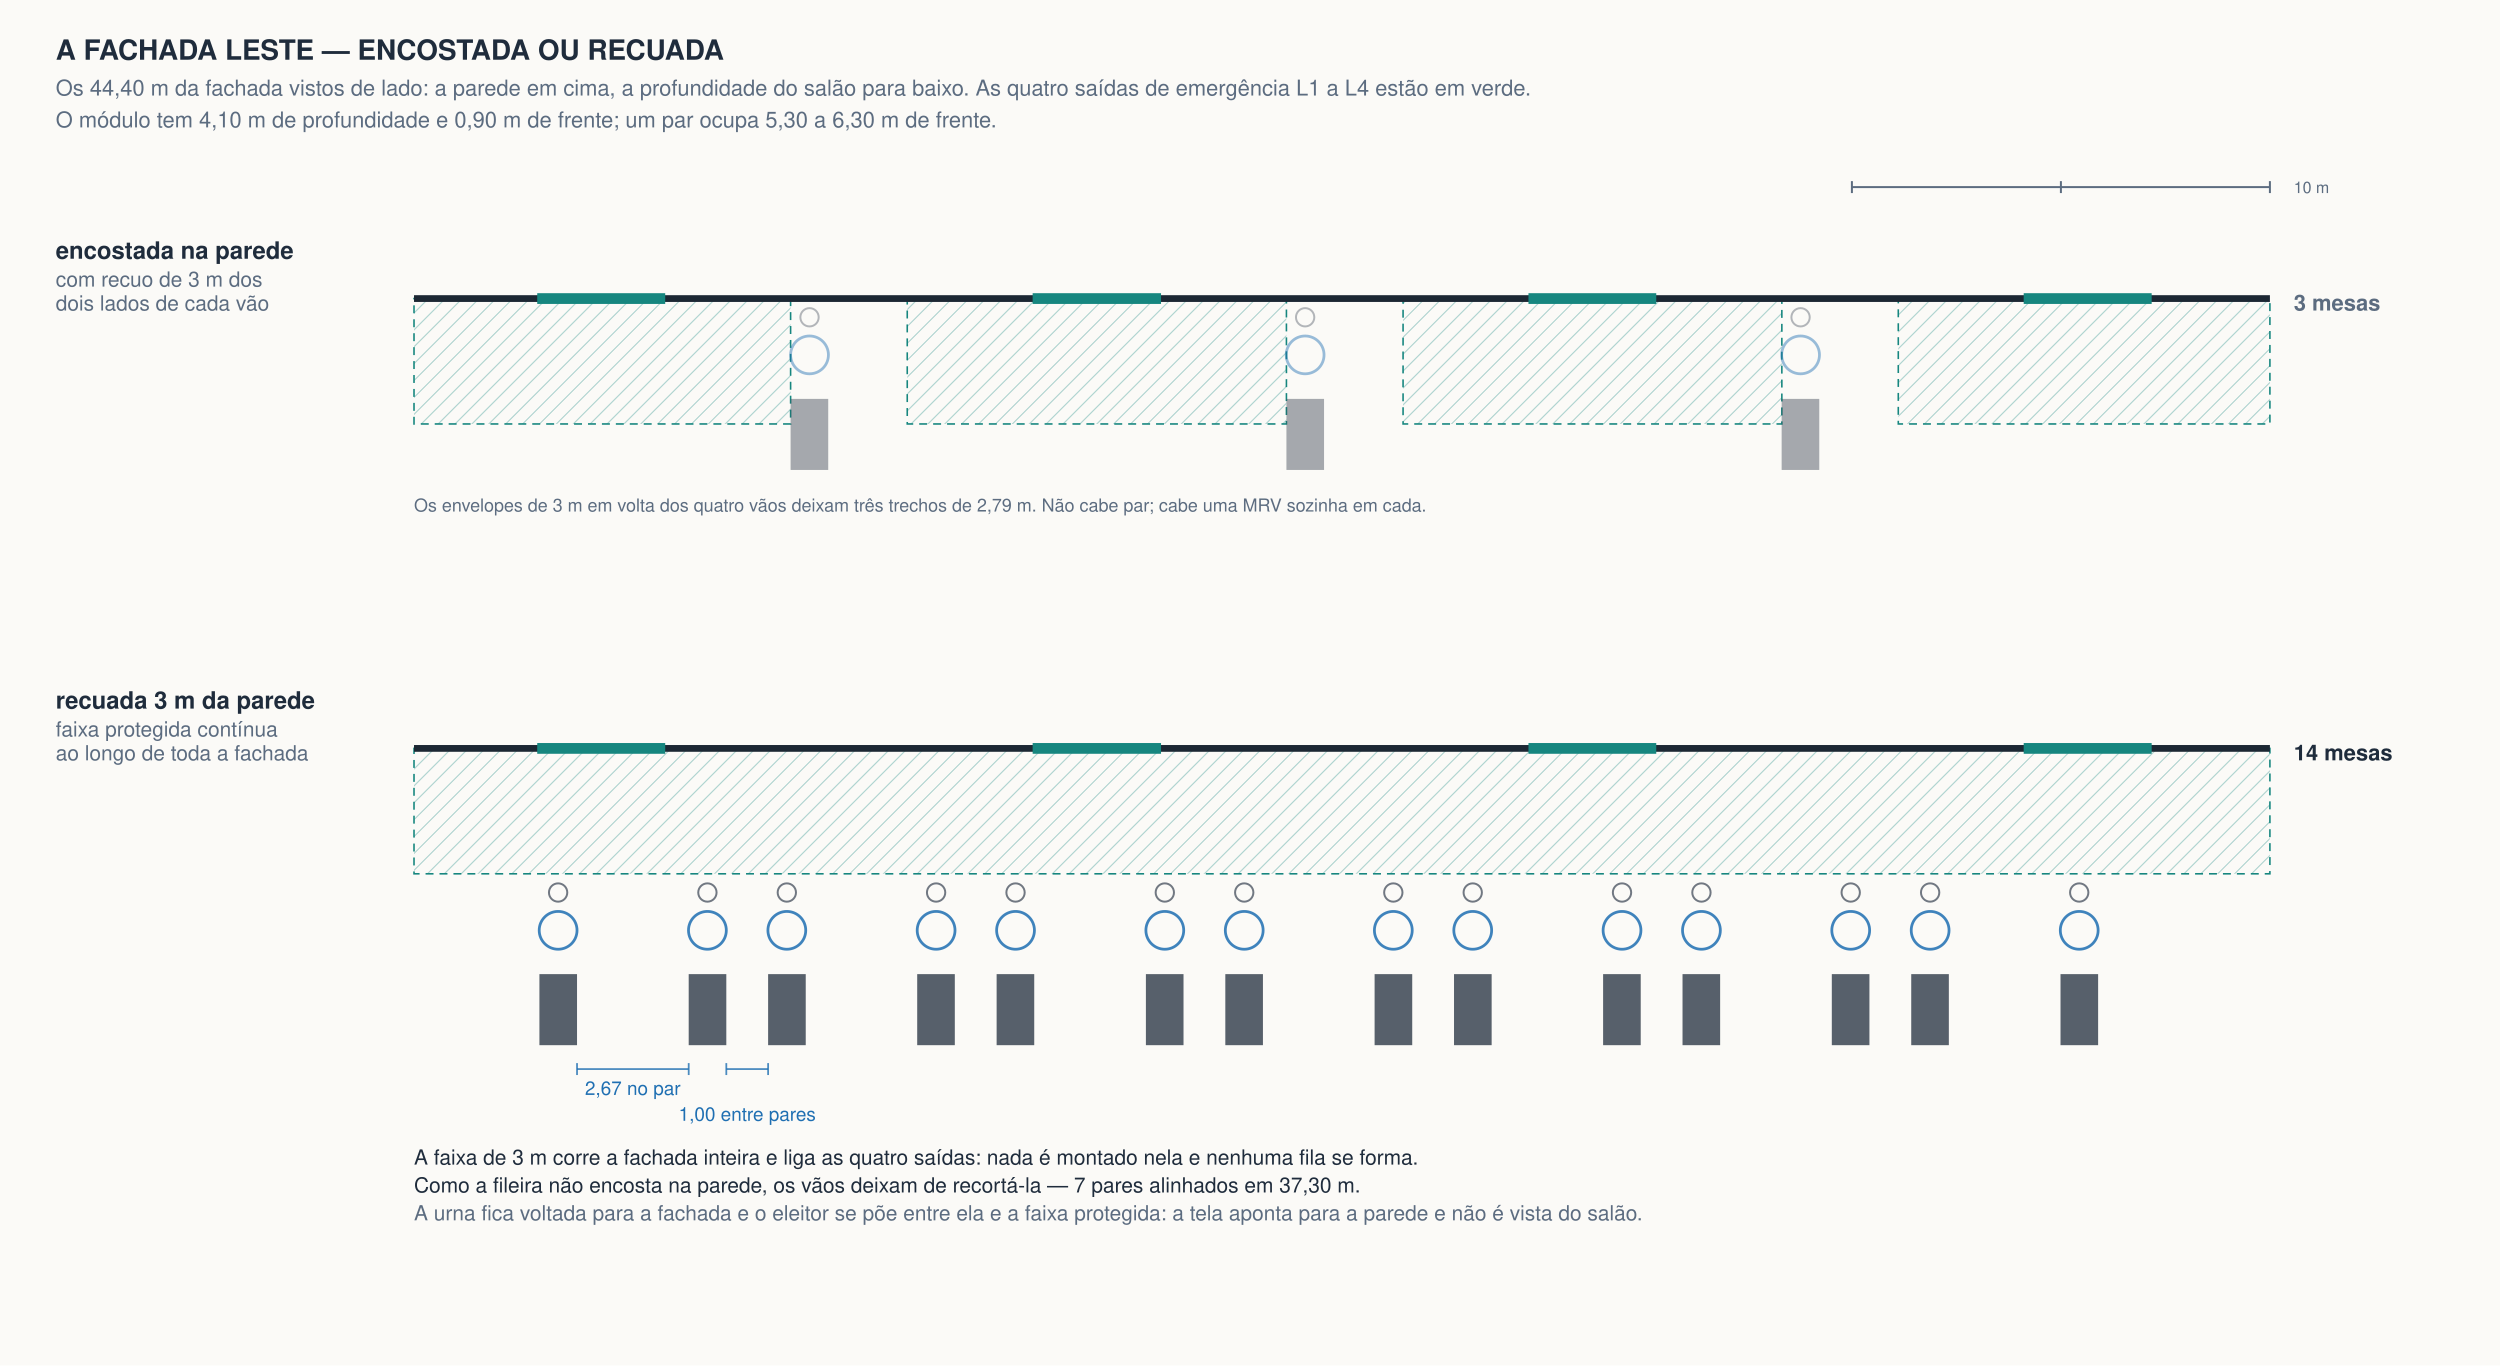
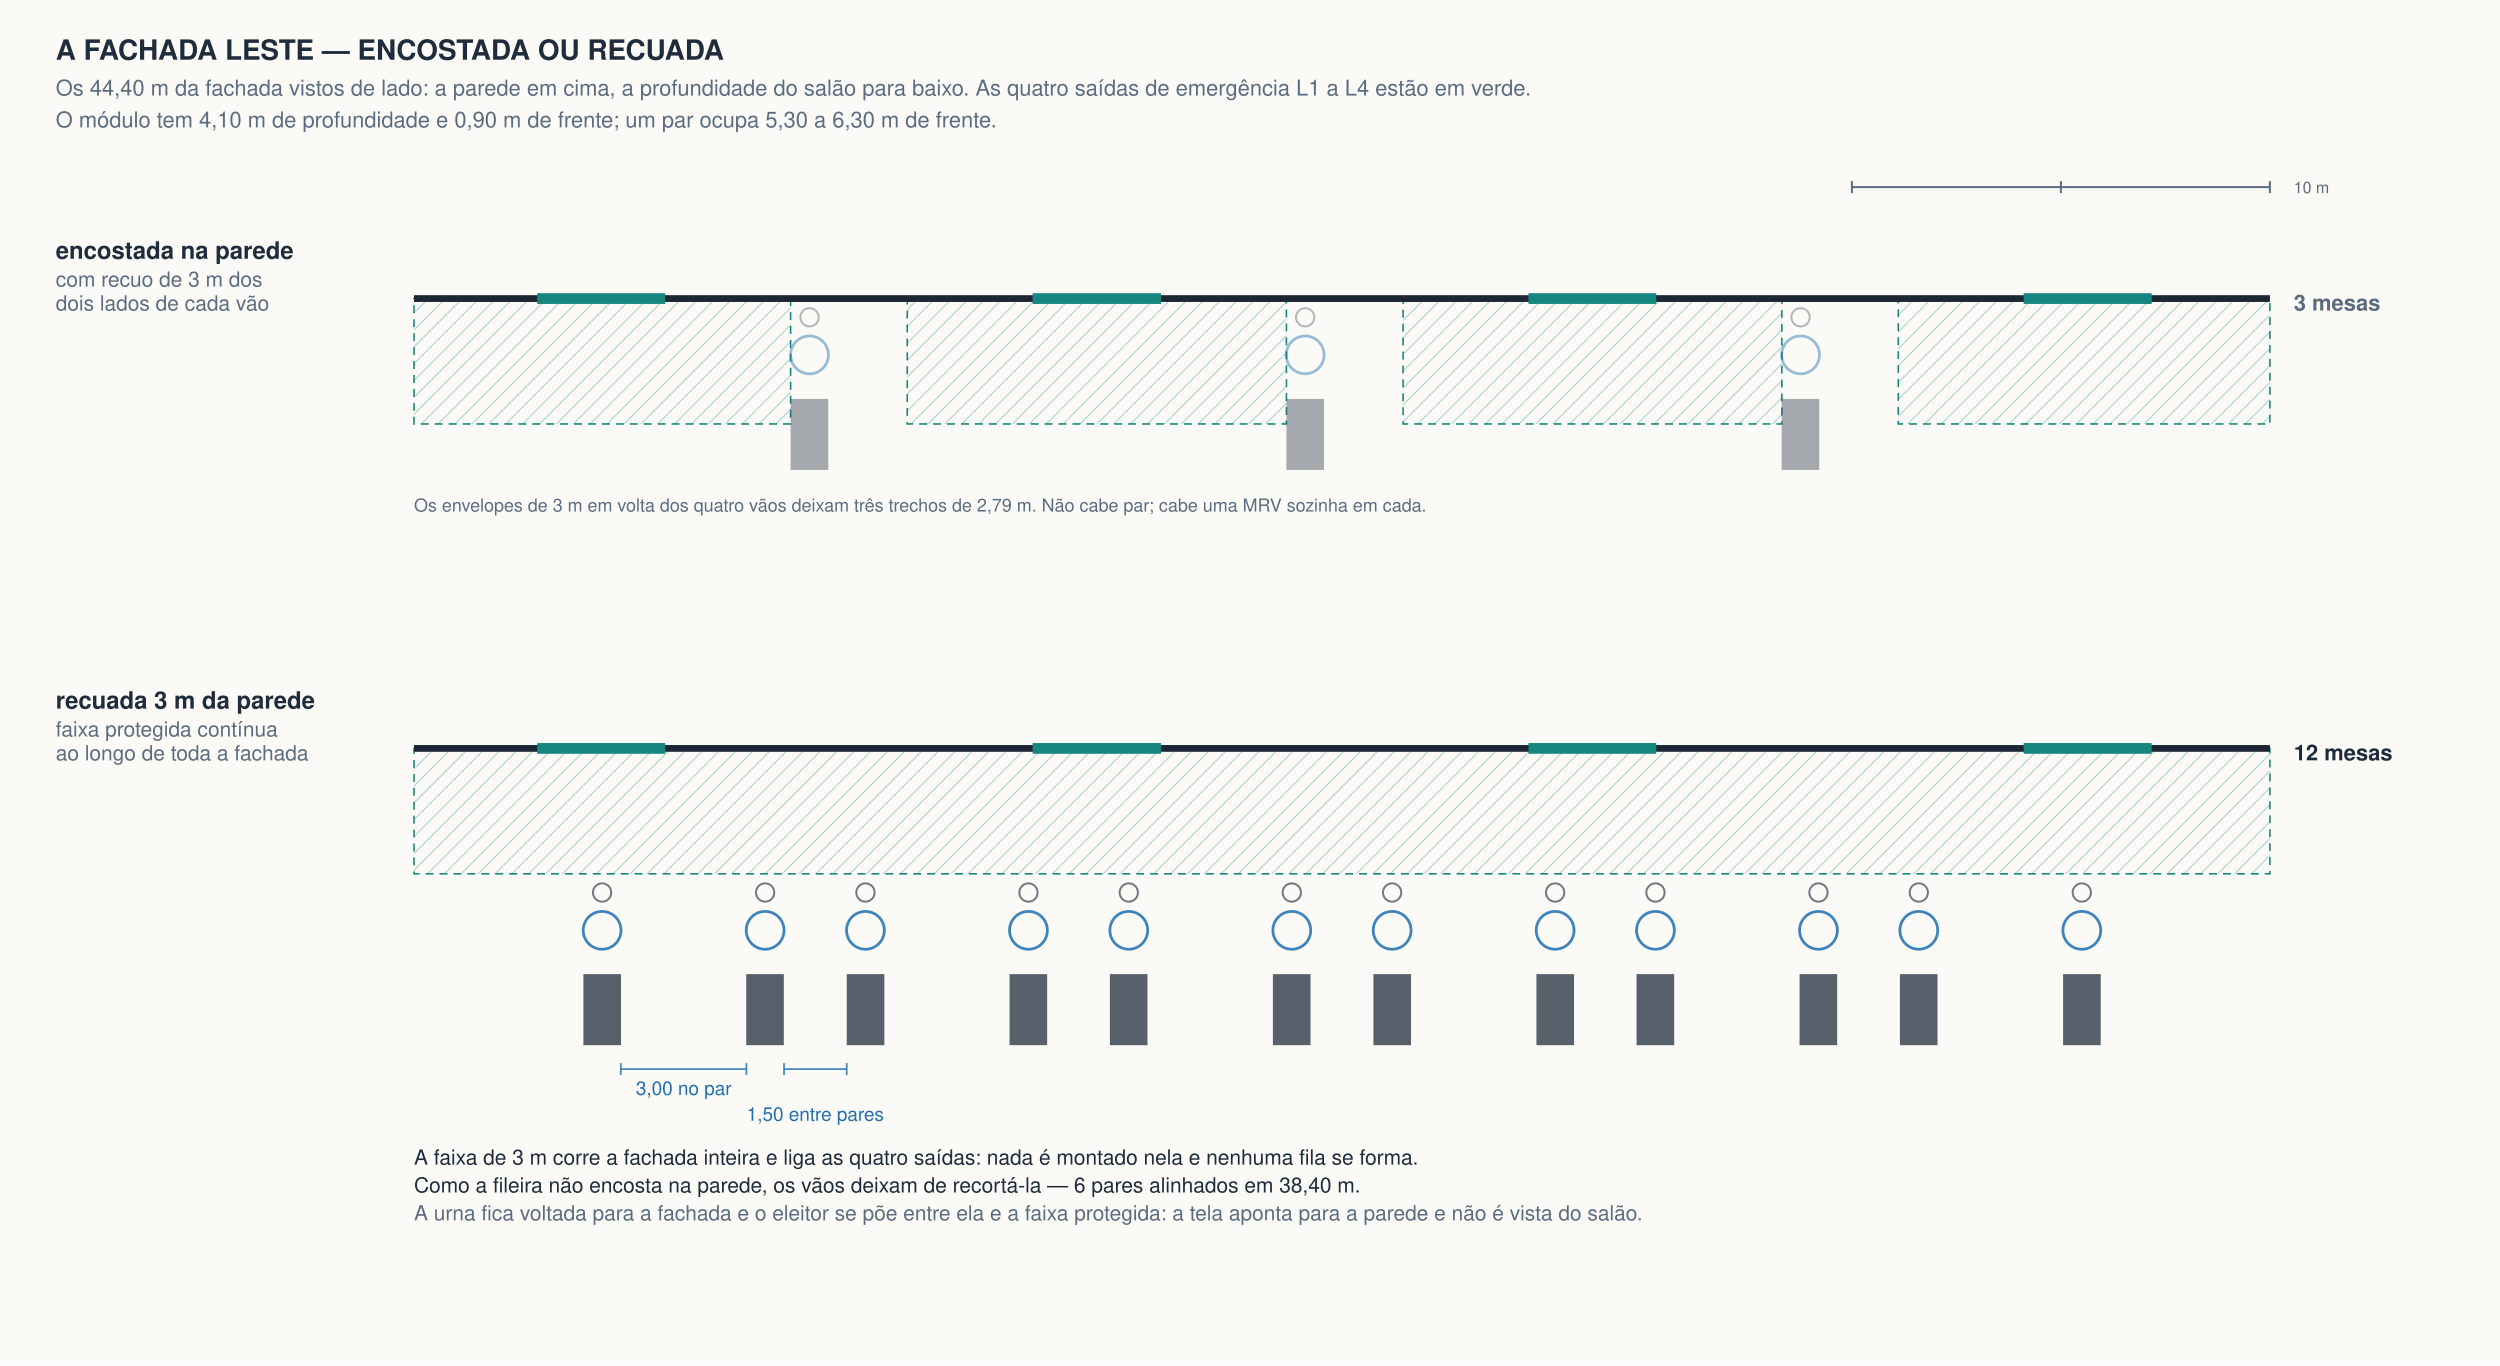
<svg xmlns="http://www.w3.org/2000/svg" viewBox="0 0 1256 686" style="width:100%;height:auto" role="img" aria-label="A fachada leste encostada e recuada">
  <rect x="0" y="0" width="1256" height="686" fill="#fbfaf7" />
  <defs>
    <marker id="seta" viewBox="0 0 10 10" refX="9" refY="5" markerWidth="5" markerHeight="5" orient="auto-start-reverse">
      <path d="M0 0L10 5L0 10z" fill="#1f6fb2" opacity=".6" />
    </marker>
    <pattern id="hach" width="6" height="6" patternUnits="userSpaceOnUse" patternTransform="rotate(45)">
      <line x1="0" y1="0" x2="0" y2="6" stroke="#16867f" stroke-width="1" opacity=".35" />
    </pattern>
  </defs>
  <text x="28.0" y="30.0" font-family="ui-sans-serif,system-ui,'Segoe UI',Helvetica,Arial,sans-serif" font-size="14" fill="#1f2c3c" text-anchor="start" font-weight="700">A FACHADA LESTE — ENCOSTADA OU RECUADA</text>
  <text x="28.0" y="48.0" font-family="ui-sans-serif,system-ui,'Segoe UI',Helvetica,Arial,sans-serif" font-size="11" fill="#5c6c80" text-anchor="start">Os 44,40 m da fachada vistos de lado: a parede em cima, a profundidade do salão para baixo. As quatro saídas de emergência L1 a L4 estão em verde.</text>
  <text x="28.0" y="64.0" font-family="ui-sans-serif,system-ui,'Segoe UI',Helvetica,Arial,sans-serif" font-size="11" fill="#5c6c80" text-anchor="start">O módulo tem 4,10 m de profundidade e 0,90 m de frente; um par ocupa 5,30 a 6,30 m de frente.</text>
  <text x="28.0" y="130.0" font-family="ui-sans-serif,system-ui,'Segoe UI',Helvetica,Arial,sans-serif" font-size="12" fill="#1f2c3c" text-anchor="start" font-weight="600">encostada na parede</text>
  <text x="28.0" y="144.0" font-family="ui-sans-serif,system-ui,'Segoe UI',Helvetica,Arial,sans-serif" font-size="10.5" fill="#5c6c80" text-anchor="start">com recuo de 3 m dos</text>
  <text x="28.0" y="156.0" font-family="ui-sans-serif,system-ui,'Segoe UI',Helvetica,Arial,sans-serif" font-size="10.5" fill="#5c6c80" text-anchor="start">dois lados de cada vão</text>
  <rect x="208.0" y="150.0" width="189.2" height="63.0" fill="url(#hach)" stroke="#16867f" stroke-width="0.8" stroke-dasharray="4 3" />
  <rect x="455.8" y="150.0" width="190.5" height="63.0" fill="url(#hach)" stroke="#16867f" stroke-width="0.8" stroke-dasharray="4 3" />
  <rect x="704.9" y="150.0" width="190.3" height="63.0" fill="url(#hach)" stroke="#16867f" stroke-width="0.8" stroke-dasharray="4 3" />
  <rect x="953.7" y="150.0" width="186.7" height="63.0" fill="url(#hach)" stroke="#16867f" stroke-width="0.8" stroke-dasharray="4 3" />
  <rect x="397.2" y="200.4" width="18.9" height="35.7" fill="#3b4552" opacity=".45" />
  <circle cx="406.7" cy="178.3" r="9.5" fill="none" stroke="#1f6fb2" stroke-width="1.4" opacity=".45" />
  <circle cx="406.7" cy="159.4" r="4.6" fill="none" stroke="#59616d" stroke-width="1" opacity=".45" />
  <rect x="646.3" y="200.4" width="18.9" height="35.7" fill="#3b4552" opacity=".45" />
  <circle cx="655.7" cy="178.3" r="9.5" fill="none" stroke="#1f6fb2" stroke-width="1.4" opacity=".45" />
  <circle cx="655.7" cy="159.4" r="4.6" fill="none" stroke="#59616d" stroke-width="1" opacity=".45" />
  <rect x="895.1" y="200.4" width="18.9" height="35.7" fill="#3b4552" opacity=".45" />
  <circle cx="904.6" cy="178.3" r="9.5" fill="none" stroke="#1f6fb2" stroke-width="1.4" opacity=".45" />
  <circle cx="904.6" cy="159.4" r="4.6" fill="none" stroke="#59616d" stroke-width="1" opacity=".45" />
  <line x1="208.0" y1="150.0" x2="1140.4" y2="150.0" stroke="#1c2733" stroke-width="3.4" />
  <line x1="269.9" y1="150.0" x2="334.2" y2="150.0" stroke="#16867f" stroke-width="5.4" />
  <line x1="518.8" y1="150.0" x2="583.3" y2="150.0" stroke="#16867f" stroke-width="5.4" />
  <line x1="767.9" y1="150.0" x2="832.1" y2="150.0" stroke="#16867f" stroke-width="5.4" />
  <line x1="1016.7" y1="150.0" x2="1081.0" y2="150.0" stroke="#16867f" stroke-width="5.4" />
  <text x="1152.4" y="156.0" font-family="ui-sans-serif,system-ui,'Segoe UI',Helvetica,Arial,sans-serif" font-size="11" fill="#5c6c80" text-anchor="start" font-weight="700">3 mesas</text>
  <text x="208.0" y="257.0" font-family="ui-sans-serif,system-ui,'Segoe UI',Helvetica,Arial,sans-serif" font-size="9" fill="#5c6c80" text-anchor="start">Os envelopes de 3 m em volta dos quatro vãos deixam três trechos de 2,79 m. Não cabe par; cabe uma MRV sozinha em cada.</text>
  <text x="28.0" y="356.0" font-family="ui-sans-serif,system-ui,'Segoe UI',Helvetica,Arial,sans-serif" font-size="12" fill="#1f2c3c" text-anchor="start" font-weight="600">recuada 3 m da parede</text>
  <text x="28.0" y="370.0" font-family="ui-sans-serif,system-ui,'Segoe UI',Helvetica,Arial,sans-serif" font-size="10.5" fill="#5c6c80" text-anchor="start">faixa protegida contínua</text>
  <text x="28.0" y="382.0" font-family="ui-sans-serif,system-ui,'Segoe UI',Helvetica,Arial,sans-serif" font-size="10.5" fill="#5c6c80" text-anchor="start">ao longo de toda a fachada</text>
  <rect x="208.0" y="376.0" width="932.4" height="63.0" fill="url(#hach)" stroke="#16867f" stroke-width="0.8" stroke-dasharray="4 3" />
-   <rect x="271.0" y="489.4" width="18.9" height="35.7" fill="#3b4552" opacity=".85" />
-   <circle cx="280.4" cy="467.4" r="9.5" fill="none" stroke="#1f6fb2" stroke-width="1.4" opacity=".85" />
-   <circle cx="280.4" cy="448.4" r="4.6" fill="none" stroke="#59616d" stroke-width="1" opacity=".85" />
-   <rect x="346.0" y="489.4" width="18.9" height="35.7" fill="#3b4552" opacity=".85" />
-   <circle cx="355.4" cy="467.4" r="9.5" fill="none" stroke="#1f6fb2" stroke-width="1.4" opacity=".85" />
-   <circle cx="355.4" cy="448.4" r="4.6" fill="none" stroke="#59616d" stroke-width="1" opacity=".85" />
-   <rect x="385.9" y="489.4" width="18.9" height="35.7" fill="#3b4552" opacity=".85" />
-   <circle cx="395.3" cy="467.4" r="9.5" fill="none" stroke="#1f6fb2" stroke-width="1.4" opacity=".85" />
-   <circle cx="395.3" cy="448.4" r="4.6" fill="none" stroke="#59616d" stroke-width="1" opacity=".85" />
-   <rect x="460.8" y="489.4" width="18.9" height="35.7" fill="#3b4552" opacity=".85" />
-   <circle cx="470.3" cy="467.4" r="9.5" fill="none" stroke="#1f6fb2" stroke-width="1.4" opacity=".85" />
-   <circle cx="470.3" cy="448.4" r="4.6" fill="none" stroke="#59616d" stroke-width="1" opacity=".85" />
-   <rect x="500.7" y="489.4" width="18.9" height="35.7" fill="#3b4552" opacity=".85" />
-   <circle cx="510.2" cy="467.4" r="9.5" fill="none" stroke="#1f6fb2" stroke-width="1.4" opacity=".85" />
-   <circle cx="510.2" cy="448.4" r="4.6" fill="none" stroke="#59616d" stroke-width="1" opacity=".85" />
-   <rect x="575.7" y="489.4" width="18.9" height="35.7" fill="#3b4552" opacity=".85" />
-   <circle cx="585.2" cy="467.4" r="9.5" fill="none" stroke="#1f6fb2" stroke-width="1.4" opacity=".85" />
-   <circle cx="585.2" cy="448.4" r="4.6" fill="none" stroke="#59616d" stroke-width="1" opacity=".85" />
-   <rect x="615.6" y="489.4" width="18.9" height="35.7" fill="#3b4552" opacity=".85" />
-   <circle cx="625.1" cy="467.4" r="9.5" fill="none" stroke="#1f6fb2" stroke-width="1.4" opacity=".85" />
-   <circle cx="625.1" cy="448.4" r="4.6" fill="none" stroke="#59616d" stroke-width="1" opacity=".85" />
-   <rect x="690.6" y="489.4" width="18.9" height="35.7" fill="#3b4552" opacity=".85" />
-   <circle cx="700.0" cy="467.4" r="9.5" fill="none" stroke="#1f6fb2" stroke-width="1.4" opacity=".85" />
-   <circle cx="700.0" cy="448.4" r="4.6" fill="none" stroke="#59616d" stroke-width="1" opacity=".85" />
-   <rect x="730.5" y="489.4" width="18.9" height="35.7" fill="#3b4552" opacity=".85" />
-   <circle cx="739.9" cy="467.4" r="9.5" fill="none" stroke="#1f6fb2" stroke-width="1.4" opacity=".85" />
-   <circle cx="739.9" cy="448.4" r="4.6" fill="none" stroke="#59616d" stroke-width="1" opacity=".85" />
-   <rect x="805.4" y="489.4" width="18.9" height="35.7" fill="#3b4552" opacity=".85" />
-   <circle cx="814.9" cy="467.4" r="9.5" fill="none" stroke="#1f6fb2" stroke-width="1.4" opacity=".85" />
-   <circle cx="814.9" cy="448.4" r="4.6" fill="none" stroke="#59616d" stroke-width="1" opacity=".85" />
-   <rect x="845.3" y="489.4" width="18.9" height="35.7" fill="#3b4552" opacity=".85" />
-   <circle cx="854.8" cy="467.4" r="9.5" fill="none" stroke="#1f6fb2" stroke-width="1.4" opacity=".85" />
-   <circle cx="854.8" cy="448.4" r="4.6" fill="none" stroke="#59616d" stroke-width="1" opacity=".85" />
-   <rect x="920.3" y="489.4" width="18.9" height="35.7" fill="#3b4552" opacity=".85" />
-   <circle cx="929.8" cy="467.4" r="9.5" fill="none" stroke="#1f6fb2" stroke-width="1.4" opacity=".85" />
-   <circle cx="929.8" cy="448.4" r="4.6" fill="none" stroke="#59616d" stroke-width="1" opacity=".85" />
-   <rect x="960.2" y="489.4" width="18.9" height="35.7" fill="#3b4552" opacity=".85" />
-   <circle cx="969.7" cy="467.4" r="9.5" fill="none" stroke="#1f6fb2" stroke-width="1.4" opacity=".85" />
-   <circle cx="969.7" cy="448.4" r="4.6" fill="none" stroke="#59616d" stroke-width="1" opacity=".85" />
-   <rect x="1035.2" y="489.4" width="18.9" height="35.7" fill="#3b4552" opacity=".85" />
-   <circle cx="1044.6" cy="467.4" r="9.5" fill="none" stroke="#1f6fb2" stroke-width="1.4" opacity=".85" />
-   <circle cx="1044.6" cy="448.4" r="4.6" fill="none" stroke="#59616d" stroke-width="1" opacity=".85" />
+   <rect x="293.1" y="489.4" width="18.9" height="35.7" fill="#3b4552" opacity=".85" />
+   <circle cx="302.5" cy="467.4" r="9.5" fill="none" stroke="#1f6fb2" stroke-width="1.4" opacity=".85" />
+   <circle cx="302.5" cy="448.4" r="4.6" fill="none" stroke="#59616d" stroke-width="1" opacity=".85" />
+   <rect x="374.9" y="489.4" width="18.9" height="35.7" fill="#3b4552" opacity=".85" />
+   <circle cx="384.4" cy="467.4" r="9.5" fill="none" stroke="#1f6fb2" stroke-width="1.4" opacity=".85" />
+   <circle cx="384.4" cy="448.4" r="4.6" fill="none" stroke="#59616d" stroke-width="1" opacity=".85" />
+   <rect x="425.4" y="489.4" width="18.9" height="35.7" fill="#3b4552" opacity=".85" />
+   <circle cx="434.8" cy="467.4" r="9.5" fill="none" stroke="#1f6fb2" stroke-width="1.4" opacity=".85" />
+   <circle cx="434.8" cy="448.4" r="4.6" fill="none" stroke="#59616d" stroke-width="1" opacity=".85" />
+   <rect x="507.2" y="489.4" width="18.9" height="35.7" fill="#3b4552" opacity=".85" />
+   <circle cx="516.7" cy="467.4" r="9.5" fill="none" stroke="#1f6fb2" stroke-width="1.4" opacity=".85" />
+   <circle cx="516.7" cy="448.4" r="4.6" fill="none" stroke="#59616d" stroke-width="1" opacity=".85" />
+   <rect x="557.6" y="489.4" width="18.9" height="35.7" fill="#3b4552" opacity=".85" />
+   <circle cx="567.1" cy="467.4" r="9.5" fill="none" stroke="#1f6fb2" stroke-width="1.4" opacity=".85" />
+   <circle cx="567.1" cy="448.4" r="4.6" fill="none" stroke="#59616d" stroke-width="1" opacity=".85" />
+   <rect x="639.5" y="489.4" width="18.9" height="35.7" fill="#3b4552" opacity=".85" />
+   <circle cx="649.0" cy="467.4" r="9.5" fill="none" stroke="#1f6fb2" stroke-width="1.4" opacity=".85" />
+   <circle cx="649.0" cy="448.4" r="4.6" fill="none" stroke="#59616d" stroke-width="1" opacity=".85" />
+   <rect x="690.0" y="489.4" width="18.9" height="35.7" fill="#3b4552" opacity=".85" />
+   <circle cx="699.4" cy="467.4" r="9.5" fill="none" stroke="#1f6fb2" stroke-width="1.4" opacity=".85" />
+   <circle cx="699.4" cy="448.4" r="4.6" fill="none" stroke="#59616d" stroke-width="1" opacity=".85" />
+   <rect x="771.9" y="489.4" width="18.9" height="35.7" fill="#3b4552" opacity=".85" />
+   <circle cx="781.3" cy="467.4" r="9.5" fill="none" stroke="#1f6fb2" stroke-width="1.4" opacity=".85" />
+   <circle cx="781.3" cy="448.4" r="4.6" fill="none" stroke="#59616d" stroke-width="1" opacity=".85" />
+   <rect x="822.2" y="489.4" width="18.9" height="35.7" fill="#3b4552" opacity=".85" />
+   <circle cx="831.7" cy="467.4" r="9.5" fill="none" stroke="#1f6fb2" stroke-width="1.4" opacity=".85" />
+   <circle cx="831.7" cy="448.4" r="4.6" fill="none" stroke="#59616d" stroke-width="1" opacity=".85" />
+   <rect x="904.1" y="489.4" width="18.9" height="35.7" fill="#3b4552" opacity=".85" />
+   <circle cx="913.6" cy="467.4" r="9.5" fill="none" stroke="#1f6fb2" stroke-width="1.4" opacity=".85" />
+   <circle cx="913.6" cy="448.4" r="4.6" fill="none" stroke="#59616d" stroke-width="1" opacity=".85" />
+   <rect x="954.5" y="489.4" width="18.9" height="35.7" fill="#3b4552" opacity=".85" />
+   <circle cx="964.0" cy="467.4" r="9.5" fill="none" stroke="#1f6fb2" stroke-width="1.4" opacity=".85" />
+   <circle cx="964.0" cy="448.4" r="4.6" fill="none" stroke="#59616d" stroke-width="1" opacity=".85" />
+   <rect x="1036.5" y="489.4" width="18.9" height="35.7" fill="#3b4552" opacity=".85" />
+   <circle cx="1045.9" cy="467.4" r="9.5" fill="none" stroke="#1f6fb2" stroke-width="1.4" opacity=".85" />
+   <circle cx="1045.9" cy="448.4" r="4.6" fill="none" stroke="#59616d" stroke-width="1" opacity=".85" />
  <line x1="208.0" y1="376.0" x2="1140.4" y2="376.0" stroke="#1c2733" stroke-width="3.4" />
  <line x1="269.9" y1="376.0" x2="334.2" y2="376.0" stroke="#16867f" stroke-width="5.4" />
  <line x1="518.8" y1="376.0" x2="583.3" y2="376.0" stroke="#16867f" stroke-width="5.4" />
  <line x1="767.9" y1="376.0" x2="832.1" y2="376.0" stroke="#16867f" stroke-width="5.4" />
  <line x1="1016.7" y1="376.0" x2="1081.0" y2="376.0" stroke="#16867f" stroke-width="5.4" />
-   <text x="1152.4" y="382.0" font-family="ui-sans-serif,system-ui,'Segoe UI',Helvetica,Arial,sans-serif" font-size="11" fill="#1f2c3c" text-anchor="start" font-weight="700">14 mesas</text>
-   <path d="M289.9 537.1L346.0 537.1" stroke="#1f6fb2" stroke-width="0.9" opacity=".8" />
-   <line x1="289.9" y1="534.1" x2="289.9" y2="540.1" stroke="#1f6fb2" stroke-width="0.9" opacity=".8" />
-   <line x1="346.0" y1="534.1" x2="346.0" y2="540.1" stroke="#1f6fb2" stroke-width="0.9" opacity=".8" />
-   <text x="317.9" y="550.1" font-family="ui-sans-serif,system-ui,'Segoe UI',Helvetica,Arial,sans-serif" font-size="9.5" fill="#1f6fb2" text-anchor="middle">2,67 no par</text>
-   <path d="M364.9 537.1L385.9 537.1" stroke="#1f6fb2" stroke-width="0.9" opacity=".8" />
-   <line x1="364.9" y1="534.1" x2="364.9" y2="540.1" stroke="#1f6fb2" stroke-width="0.9" opacity=".8" />
-   <line x1="385.9" y1="534.1" x2="385.9" y2="540.1" stroke="#1f6fb2" stroke-width="0.9" opacity=".8" />
-   <text x="375.4" y="563.1" font-family="ui-sans-serif,system-ui,'Segoe UI',Helvetica,Arial,sans-serif" font-size="9.5" fill="#1f6fb2" text-anchor="middle">1,00 entre pares</text>
+   <text x="1152.4" y="382.0" font-family="ui-sans-serif,system-ui,'Segoe UI',Helvetica,Arial,sans-serif" font-size="11" fill="#1f2c3c" text-anchor="start" font-weight="700">12 mesas</text>
+   <path d="M311.9 537.1L375.0 537.1" stroke="#1f6fb2" stroke-width="0.9" opacity=".8" />
+   <line x1="311.9" y1="534.1" x2="311.9" y2="540.1" stroke="#1f6fb2" stroke-width="0.9" opacity=".8" />
+   <line x1="375.0" y1="534.1" x2="375.0" y2="540.1" stroke="#1f6fb2" stroke-width="0.9" opacity=".8" />
+   <text x="343.5" y="550.1" font-family="ui-sans-serif,system-ui,'Segoe UI',Helvetica,Arial,sans-serif" font-size="9.5" fill="#1f6fb2" text-anchor="middle">3,00 no par</text>
+   <path d="M393.9 537.1L425.4 537.1" stroke="#1f6fb2" stroke-width="0.9" opacity=".8" />
+   <line x1="393.9" y1="534.1" x2="393.9" y2="540.1" stroke="#1f6fb2" stroke-width="0.9" opacity=".8" />
+   <line x1="425.4" y1="534.1" x2="425.4" y2="540.1" stroke="#1f6fb2" stroke-width="0.9" opacity=".8" />
+   <text x="409.6" y="563.1" font-family="ui-sans-serif,system-ui,'Segoe UI',Helvetica,Arial,sans-serif" font-size="9.5" fill="#1f6fb2" text-anchor="middle">1,50 entre pares</text>
  <text x="208.0" y="585.1" font-family="ui-sans-serif,system-ui,'Segoe UI',Helvetica,Arial,sans-serif" font-size="10.5" fill="#1f2c3c" text-anchor="start">A faixa de 3 m corre a fachada inteira e liga as quatro saídas: nada é montado nela e nenhuma fila se forma.</text>
-   <text x="208.0" y="599.1" font-family="ui-sans-serif,system-ui,'Segoe UI',Helvetica,Arial,sans-serif" font-size="10.5" fill="#1f2c3c" text-anchor="start">Como a fileira não encosta na parede, os vãos deixam de recortá-la — 7 pares alinhados em 37,30 m.</text>
+   <text x="208.0" y="599.1" font-family="ui-sans-serif,system-ui,'Segoe UI',Helvetica,Arial,sans-serif" font-size="10.5" fill="#1f2c3c" text-anchor="start">Como a fileira não encosta na parede, os vãos deixam de recortá-la — 6 pares alinhados em 38,40 m.</text>
  <text x="208.0" y="613.1" font-family="ui-sans-serif,system-ui,'Segoe UI',Helvetica,Arial,sans-serif" font-size="10.5" fill="#5c6c80" text-anchor="start">A urna fica voltada para a fachada e o eleitor se põe entre ela e a faixa protegida: a tela aponta para a parede e não é vista do salão.</text>
  <line x1="930.4" y1="94.0" x2="1140.4" y2="94.0" stroke="#5c6c80" stroke-width="1" />
  <line x1="930.4" y1="91.0" x2="930.4" y2="97.0" stroke="#5c6c80" stroke-width="1" />
  <line x1="1035.4" y1="91.0" x2="1035.4" y2="97.0" stroke="#5c6c80" stroke-width="1" />
  <line x1="1140.4" y1="91.0" x2="1140.4" y2="97.0" stroke="#5c6c80" stroke-width="1" />
  <text x="1152.4" y="97.0" font-family="ui-sans-serif,system-ui,'Segoe UI',Helvetica,Arial,sans-serif" font-size="8" fill="#5c6c80" text-anchor="start">10 m</text>
</svg>
